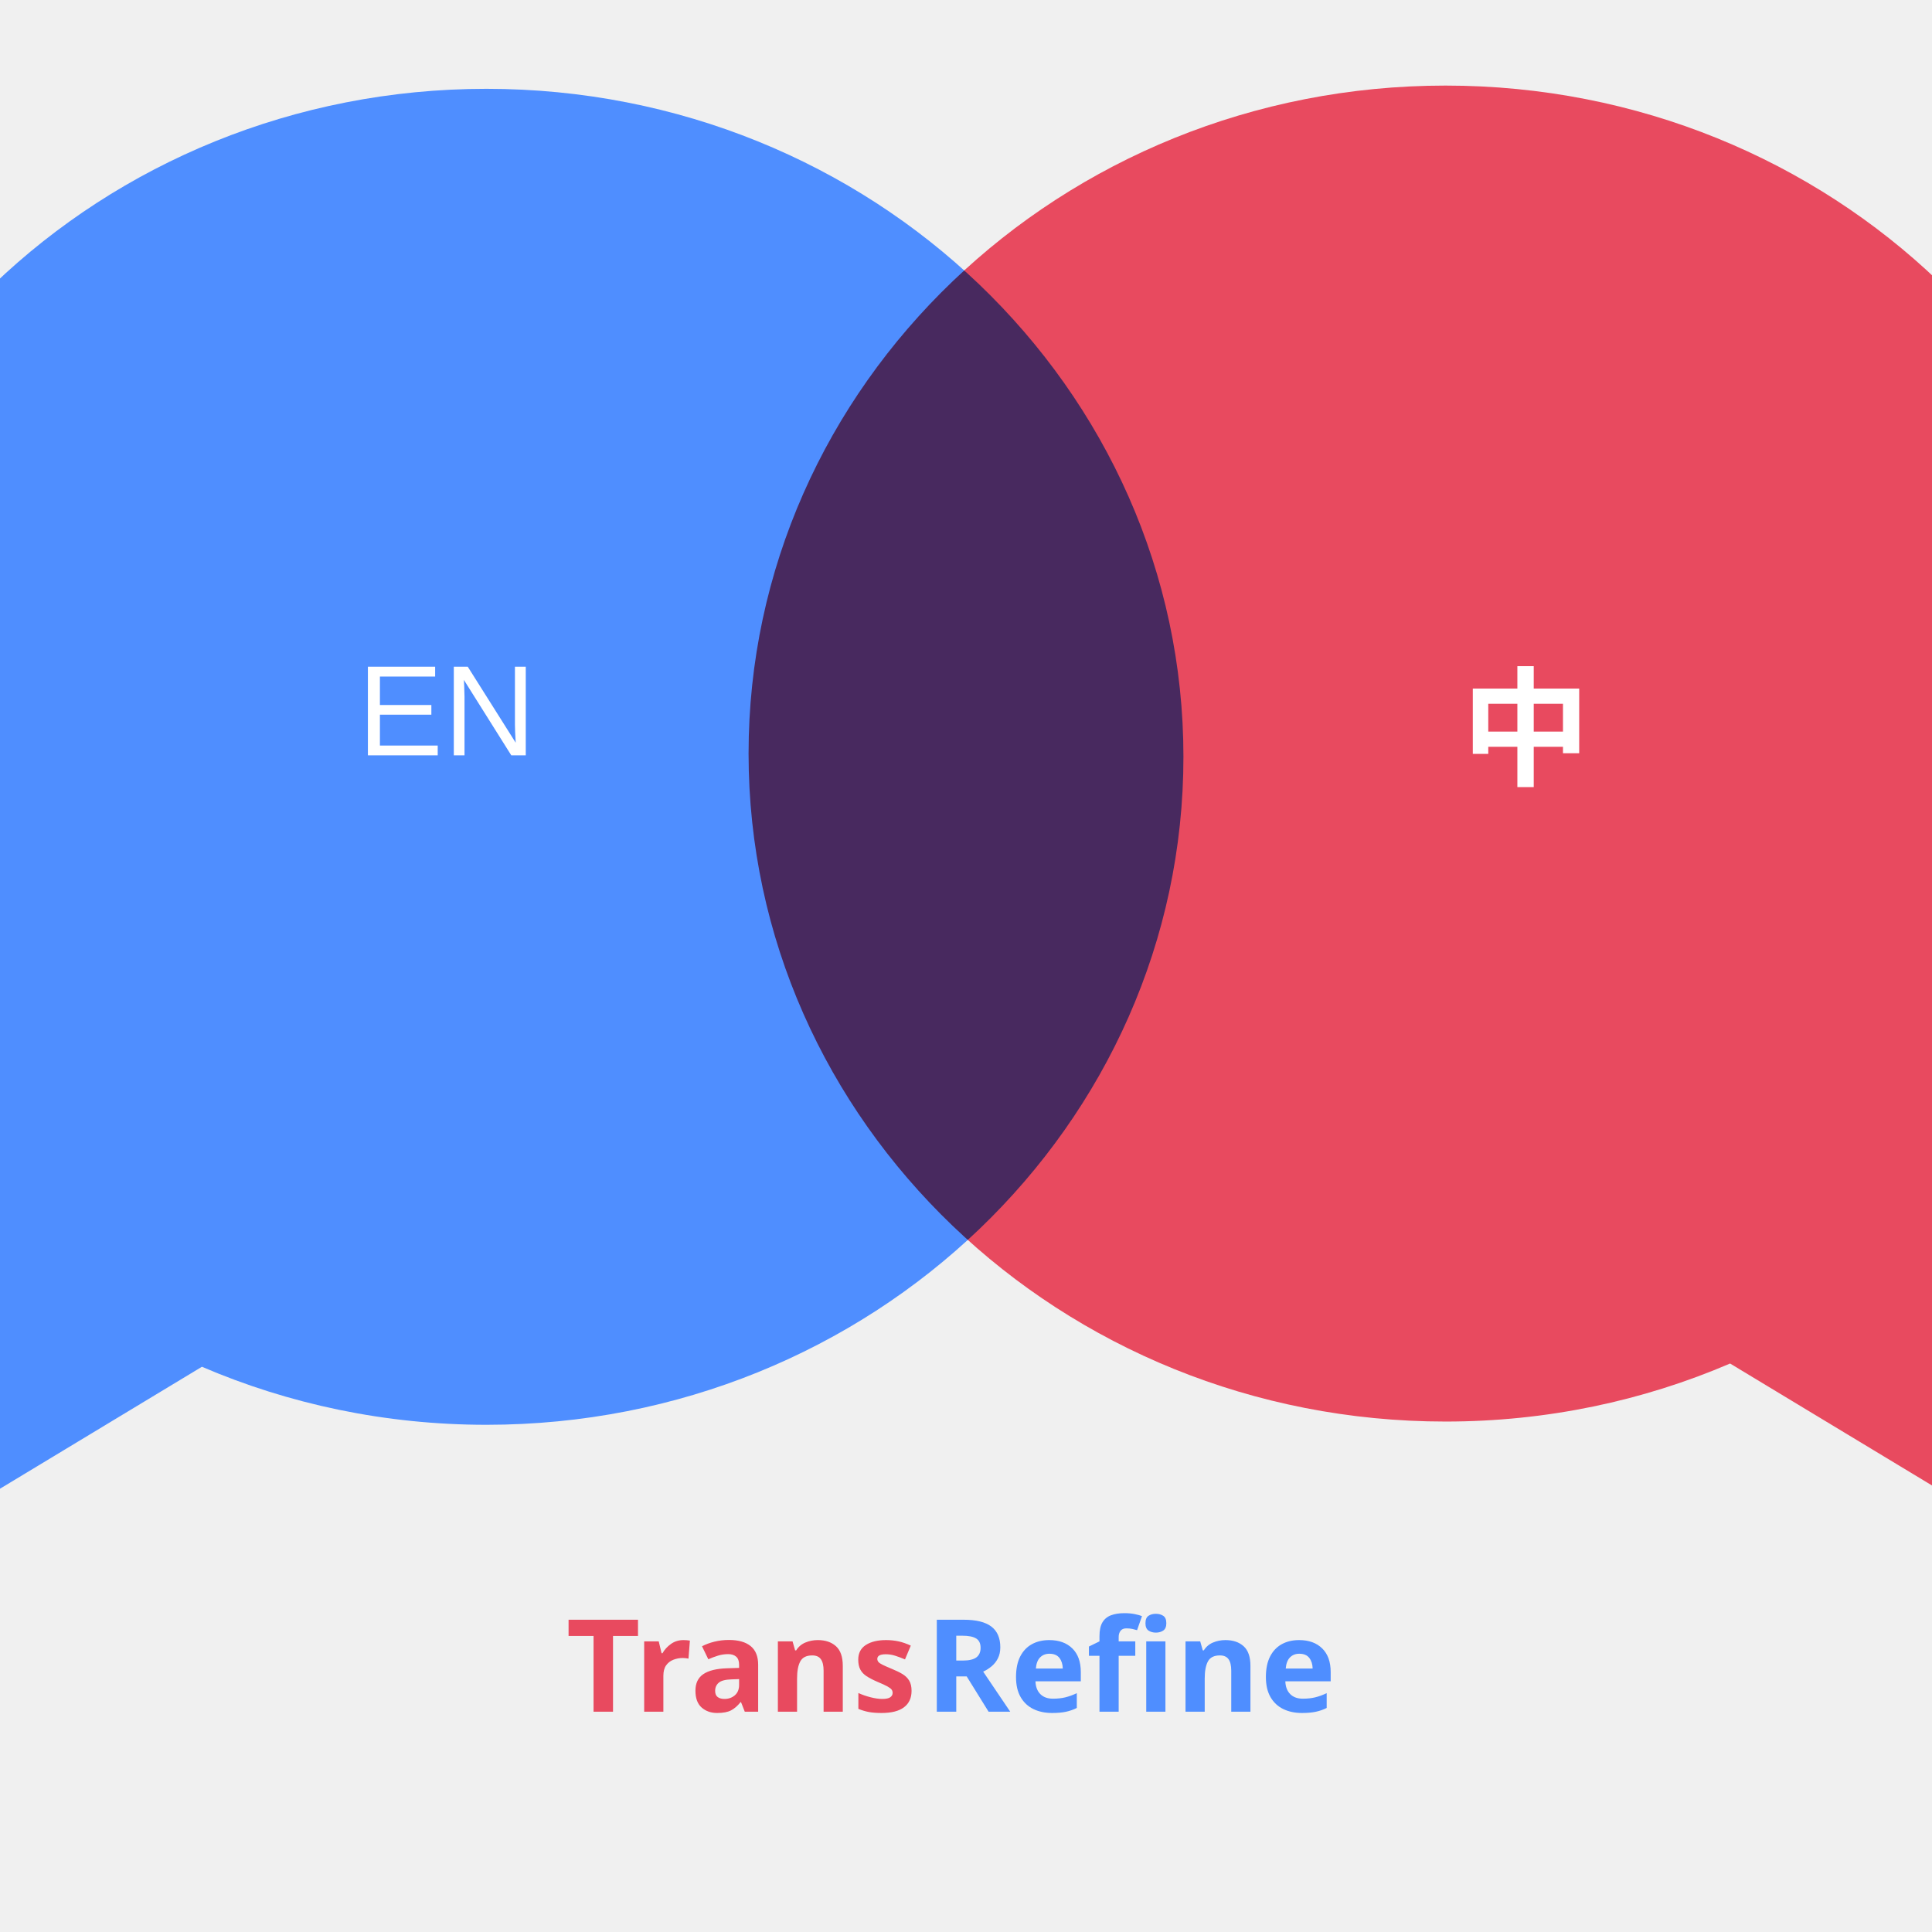
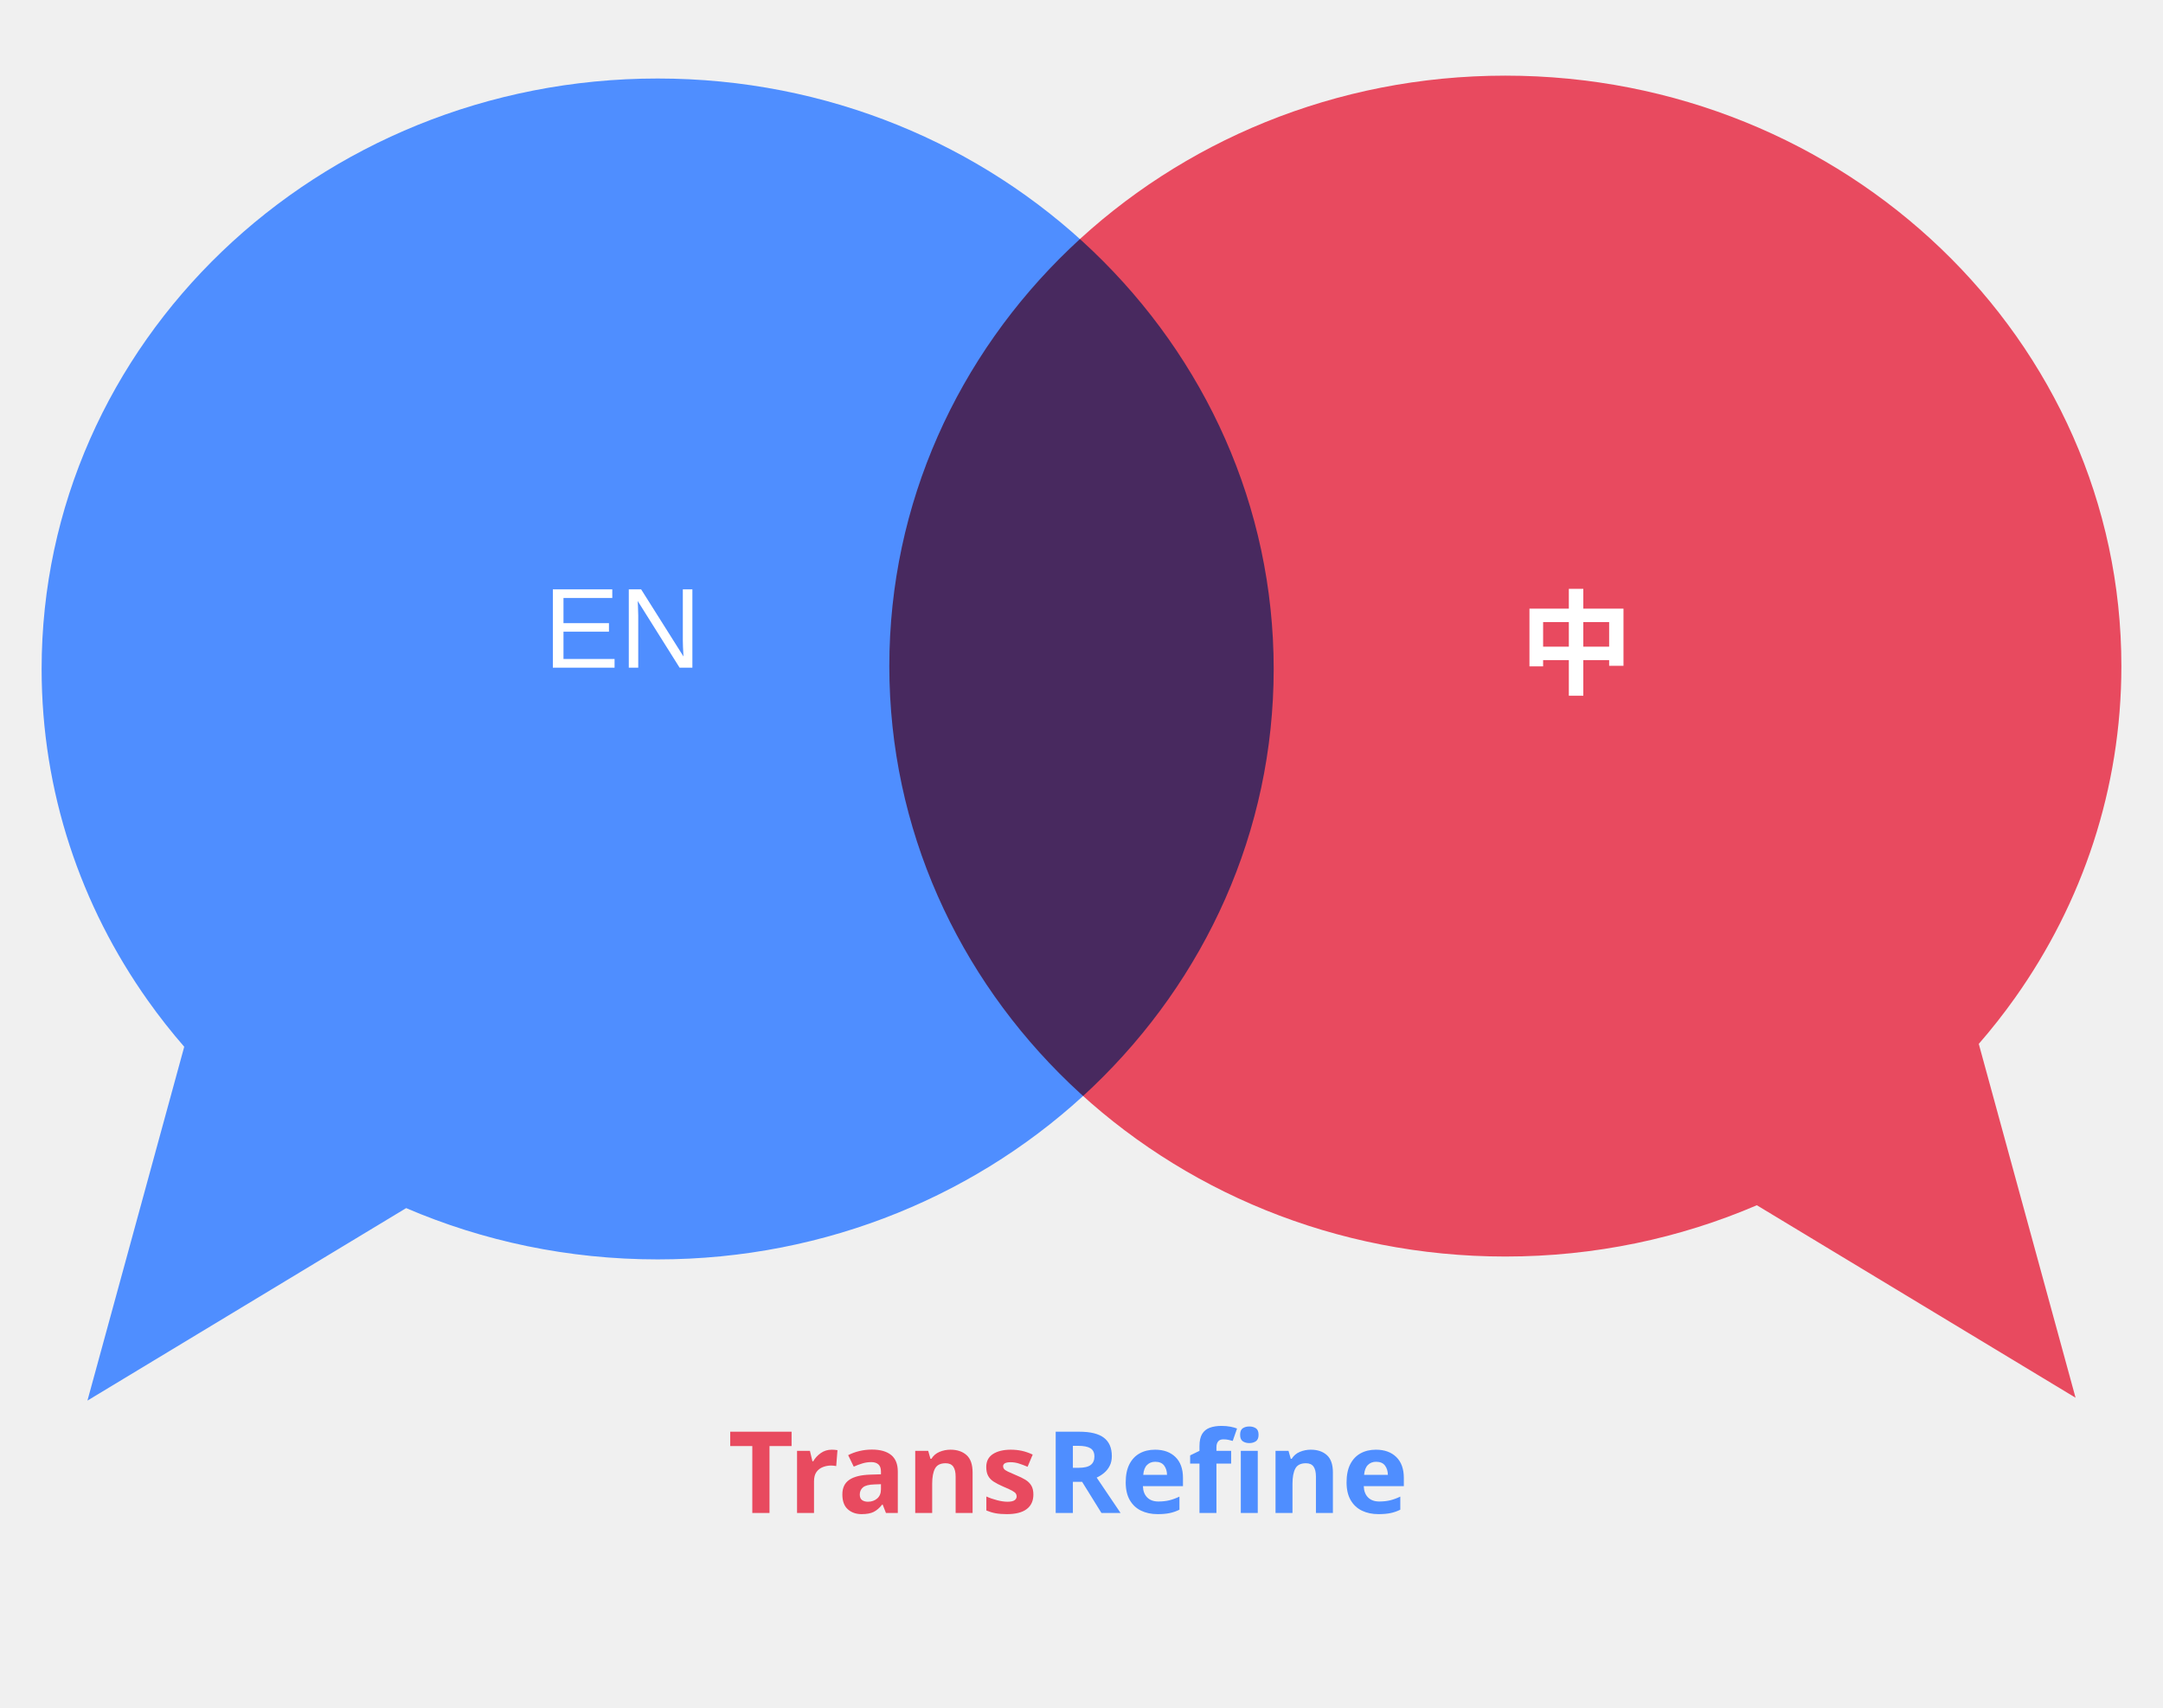
- <svg xmlns="http://www.w3.org/2000/svg" id="Layer_1" version="1.1" viewBox="-2500 -2500 6000 6000">
+ <svg xmlns="http://www.w3.org/2000/svg" id="Layer_1" version="1.1" viewBox="-3300 -2500 7600 6000">
  <defs>
    <style>
      .st0 {
        font-family: ArialMT, Arial;
      }

      .st0, .st1, .st2, .st3, .st4 {
        isolation: isolate;
      }

      .st0, .st1, .st2, .st4 {
        font-size: 400px;
      }

      .st0, .st4 {
        fill: #fff;
      }

      .st1, .st2, .st4 {
        font-family: NotoSansSC-Bold, 'Noto Sans SC';
        font-weight: 700;
      }

      .st1, .st5 {
        fill: #4f8eff;
      }

      .st2, .st6 {
        fill: #e84a5f;
      }

      .st7 {
        mix-blend-mode: multiply;
      }
    </style>
  </defs>
  <g class="st3">
    <g id="Layer_11" data-name="Layer_1">
      <g>
        <g class="st7">
          <path class="st5" d="M-989.25-2224.17c-1195.42,0-2164.5,928.79-2164.5,2074.5,0,431.86,137.69,832.9,373.29,1165,39.85,56.17,82.51,110.37,127.77,162.41l-340.07,1243.16,1119.83-676.28c269.83,115.8,568.91,180.21,883.69,180.21,1195.42,0,2164.5-928.79,2164.5-2074.5S206.17-2224.17-989.25-2224.17Z" />
        </g>
        <g class="st7">
          <path class="st6" d="M3652.69,1167.68c45.26-52.04,87.92-106.24,127.77-162.41,235.6-332.1,373.29-733.14,373.29-1165,0-1145.71-969.08-2074.5-2164.5-2074.5S-175.25-1305.45-175.25-159.74,793.83,1914.76,1989.25,1914.76c314.78,0,613.86-64.41,883.69-180.21l1119.83,676.28-340.07-1243.16h-.01Z" />
        </g>
        <g class="st3">
          <text class="st0" transform="translate(-1390.25 -154.17)">
            <tspan x="0" y="0">EN</tspan>
          </text>
        </g>
        <g class="st3">
          <text class="st4" transform="translate(2038.75 -91.17)">
            <tspan x="0" y="0">中</tspan>
          </text>
        </g>
        <g class="st3">
          <text class="st2" transform="translate(-742.25 2815.83)">
            <tspan x="0" y="0">Trans</tspan>
          </text>
          <text class="st1" transform="translate(373.34 2815.83)">
            <tspan x="0" y="0">Refine</tspan>
          </text>
        </g>
      </g>
    </g>
  </g>
</svg>
